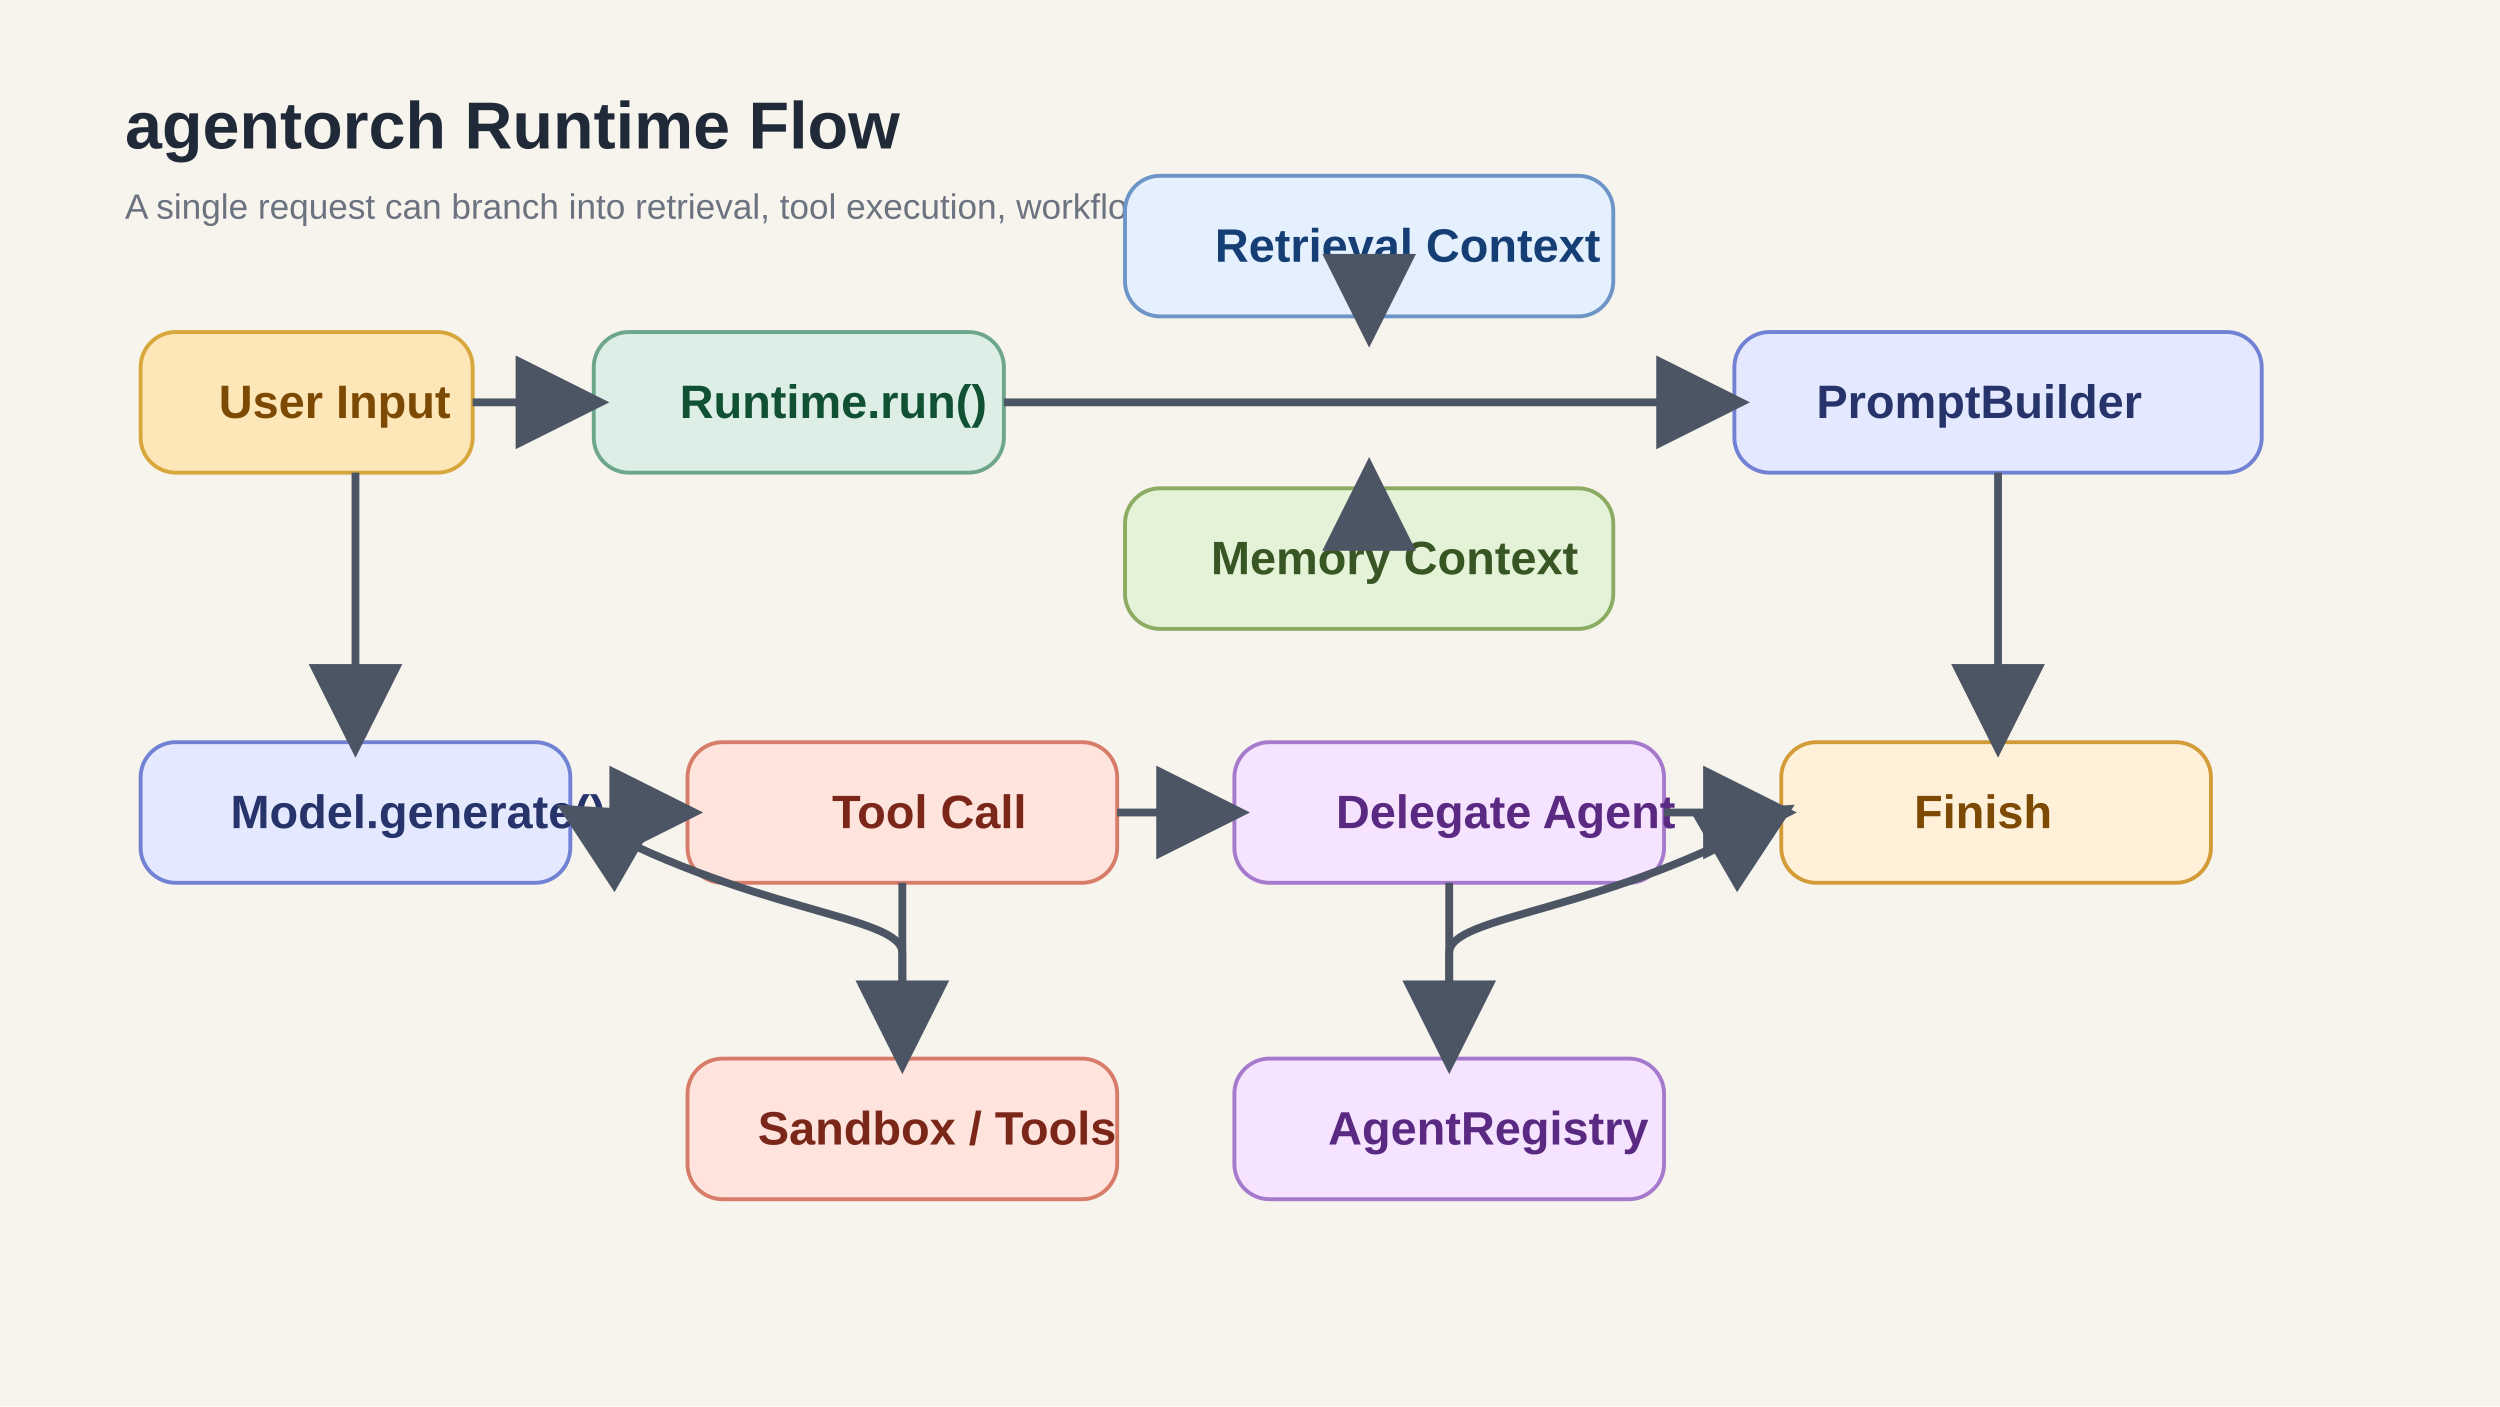
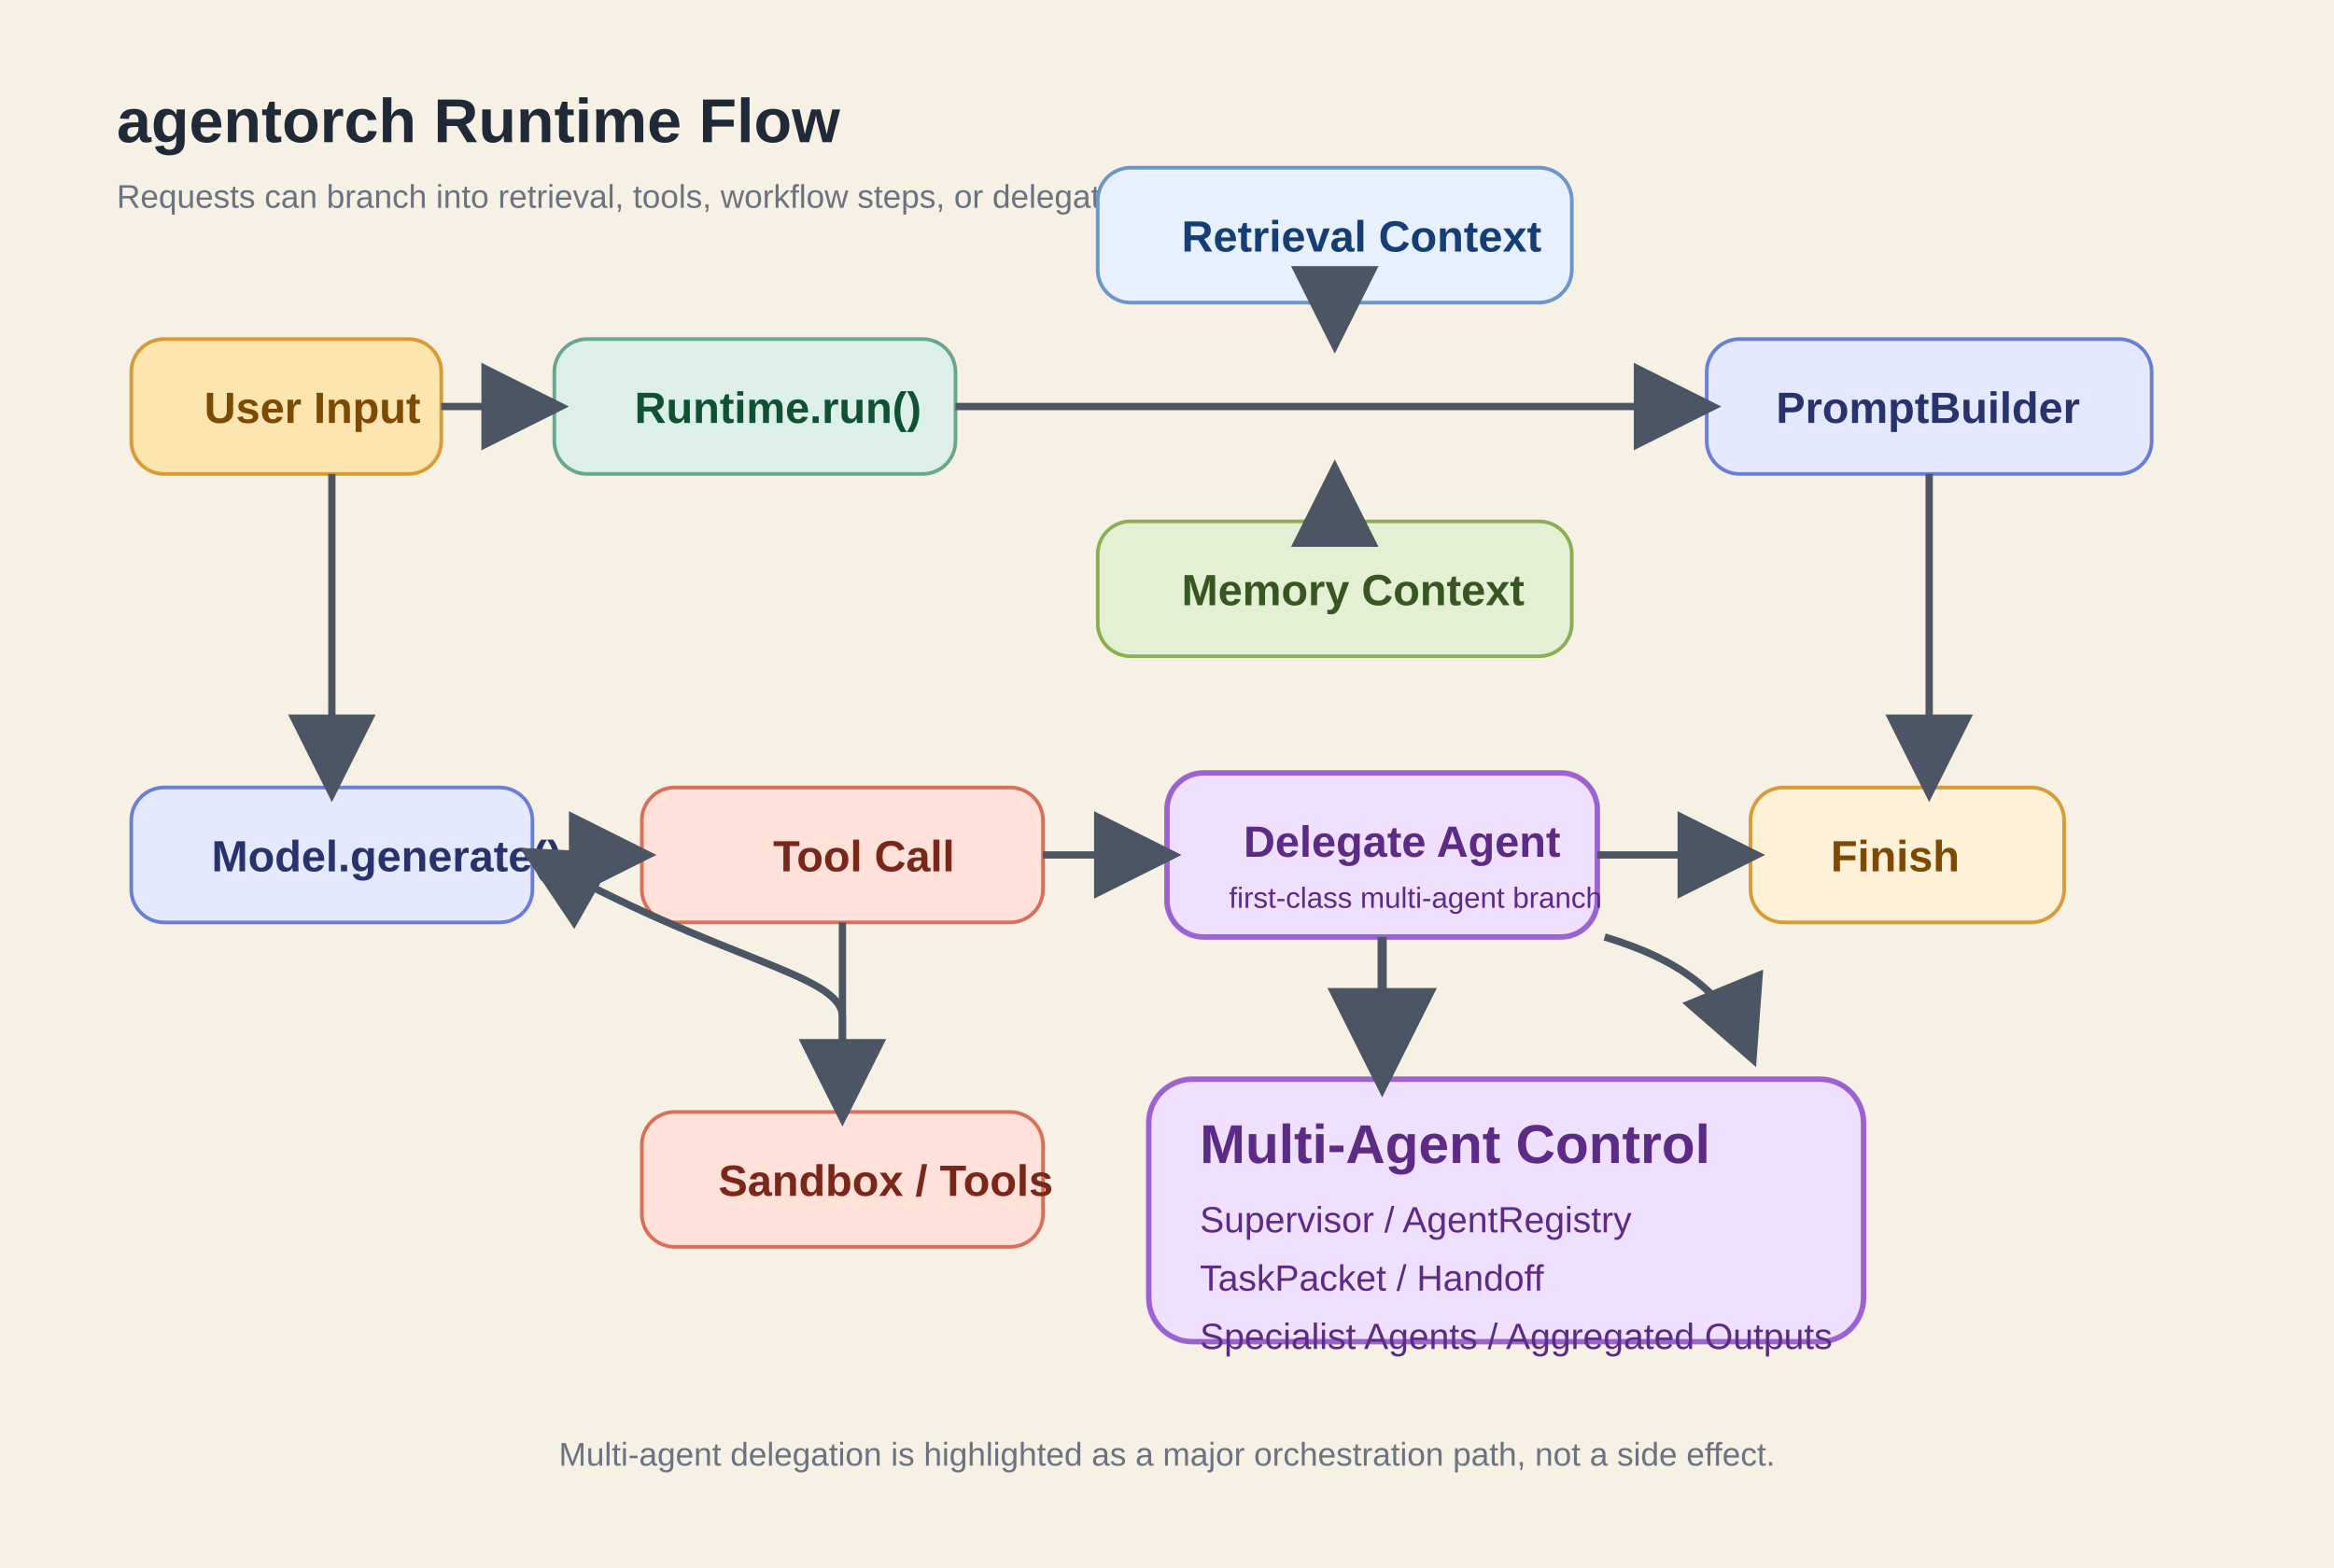
- <svg xmlns="http://www.w3.org/2000/svg" width="1280" height="720" viewBox="0 0 1280 720" fill="none">
-   <rect width="1280" height="720" fill="#F7F4ED" />
-   <text x="64" y="76" fill="#1F2937" font-family="Segoe UI, Arial, sans-serif" font-size="34" font-weight="700">agentorch Runtime Flow</text>
-   <text x="64" y="112" fill="#6B7280" font-family="Segoe UI, Arial, sans-serif" font-size="18">A single request can branch into retrieval, tool execution, workflow nodes, or delegated agents.</text>
+ <svg xmlns="http://www.w3.org/2000/svg" width="1280" height="860" viewBox="0 0 1280 860" fill="none">
+   <rect width="1280" height="860" fill="#F6F0E5" />
+   <text x="64" y="78" fill="#1F2937" font-family="Segoe UI, Arial, sans-serif" font-size="34" font-weight="700">
+     agentorch Runtime Flow
+   </text>
+   <text x="64" y="114" fill="#6B7280" font-family="Segoe UI, Arial, sans-serif" font-size="18">
+     Requests can branch into retrieval, tools, workflow steps, or delegated specialist agents.
+   </text>
  <defs>
    <marker id="arrow" markerWidth="12" markerHeight="12" refX="10" refY="6" orient="auto">
      <path d="M0 0L12 6L0 12V0Z" fill="#4B5563" />
    </marker>
  </defs>
-   <rect x="72" y="170" width="170" height="72" rx="18" fill="#FDE6B8" stroke="#D8A73C" stroke-width="2" />
-   <text x="112" y="214" fill="#7C4A03" font-family="Segoe UI, Arial, sans-serif" font-size="24" font-weight="700">User Input</text>
-   <rect x="304" y="170" width="210" height="72" rx="18" fill="#DDEEE7" stroke="#6EA68C" stroke-width="2" />
-   <text x="348" y="214" fill="#0F5132" font-family="Segoe UI, Arial, sans-serif" font-size="24" font-weight="700">Runtime.run()</text>
-   <rect x="576" y="90" width="250" height="72" rx="18" fill="#E5F0FF" stroke="#6D95C7" stroke-width="2" />
-   <text x="622" y="134" fill="#153E75" font-family="Segoe UI, Arial, sans-serif" font-size="24" font-weight="700">Retrieval Context</text>
-   <rect x="576" y="250" width="250" height="72" rx="18" fill="#E4F2D8" stroke="#8BAC62" stroke-width="2" />
-   <text x="620" y="294" fill="#375623" font-family="Segoe UI, Arial, sans-serif" font-size="24" font-weight="700">Memory Context</text>
-   <rect x="888" y="170" width="270" height="72" rx="18" fill="#E4E9FF" stroke="#7181D3" stroke-width="2" />
-   <text x="930" y="214" fill="#27346C" font-family="Segoe UI, Arial, sans-serif" font-size="24" font-weight="700">PromptBuilder</text>
-   <rect x="72" y="380" width="220" height="72" rx="18" fill="#E4E9FF" stroke="#7181D3" stroke-width="2" />
-   <text x="118" y="424" fill="#27346C" font-family="Segoe UI, Arial, sans-serif" font-size="24" font-weight="700">Model.generate()</text>
-   <rect x="352" y="380" width="220" height="72" rx="18" fill="#FFE4DE" stroke="#D77C69" stroke-width="2" />
-   <text x="426" y="424" fill="#7A271A" font-family="Segoe UI, Arial, sans-serif" font-size="24" font-weight="700">Tool Call</text>
-   <rect x="632" y="380" width="220" height="72" rx="18" fill="#F5E3FF" stroke="#A579CC" stroke-width="2" />
-   <text x="684" y="424" fill="#5A2A82" font-family="Segoe UI, Arial, sans-serif" font-size="24" font-weight="700">Delegate Agent</text>
-   <rect x="912" y="380" width="220" height="72" rx="18" fill="#FFF0D9" stroke="#D49B39" stroke-width="2" />
-   <text x="980" y="424" fill="#7C4A03" font-family="Segoe UI, Arial, sans-serif" font-size="24" font-weight="700">Finish</text>
-   <rect x="352" y="542" width="220" height="72" rx="18" fill="#FFE4DE" stroke="#D77C69" stroke-width="2" />
-   <text x="388" y="586" fill="#7A271A" font-family="Segoe UI, Arial, sans-serif" font-size="24" font-weight="700">Sandbox / Tools</text>
-   <rect x="632" y="542" width="220" height="72" rx="18" fill="#F5E3FF" stroke="#A579CC" stroke-width="2" />
-   <text x="680" y="586" fill="#5A2A82" font-family="Segoe UI, Arial, sans-serif" font-size="24" font-weight="700">AgentRegistry</text>
-   <path d="M242 206H304" stroke="#4B5563" stroke-width="4" marker-end="url(#arrow)" />
-   <path d="M514 206H888" stroke="#4B5563" stroke-width="4" marker-end="url(#arrow)" />
-   <path d="M701 162V170" stroke="#4B5563" stroke-width="4" />
-   <path d="M701 170V162" stroke="#4B5563" stroke-width="4" />
-   <path d="M701 162V162" stroke="#4B5563" stroke-width="4" />
-   <path d="M701 170V162" stroke="#4B5563" stroke-width="4" />
-   <path d="M701 162V170" stroke="#4B5563" stroke-width="4" marker-end="url(#arrow)" />
-   <path d="M701 250V242" stroke="#4B5563" stroke-width="4" marker-end="url(#arrow)" />
-   <path d="M1023 242V380" stroke="#4B5563" stroke-width="4" marker-end="url(#arrow)" />
-   <path d="M182 242V380" stroke="#4B5563" stroke-width="4" marker-end="url(#arrow)" />
-   <path d="M292 416H352" stroke="#4B5563" stroke-width="4" marker-end="url(#arrow)" />
-   <path d="M572 416H632" stroke="#4B5563" stroke-width="4" marker-end="url(#arrow)" />
-   <path d="M852 416H912" stroke="#4B5563" stroke-width="4" marker-end="url(#arrow)" />
-   <path d="M462 452V542" stroke="#4B5563" stroke-width="4" marker-end="url(#arrow)" />
-   <path d="M742 452V542" stroke="#4B5563" stroke-width="4" marker-end="url(#arrow)" />
-   <path d="M462 542V488C462 468 382 468 292 416" stroke="#4B5563" stroke-width="4" fill="none" marker-end="url(#arrow)" />
-   <path d="M742 542V488C742 468 822 468 912 416" stroke="#4B5563" stroke-width="4" fill="none" marker-end="url(#arrow)" />
+   <rect x="72" y="186" width="170" height="74" rx="18" fill="#FDE5B0" stroke="#D89B35" stroke-width="2" />
+   <text x="112" y="232" fill="#7C4A03" font-family="Segoe UI, Arial, sans-serif" font-size="24" font-weight="700">User Input</text>
+   <rect x="304" y="186" width="220" height="74" rx="18" fill="#DCEFE8" stroke="#69A78D" stroke-width="2" />
+   <text x="348" y="232" fill="#0F5132" font-family="Segoe UI, Arial, sans-serif" font-size="24" font-weight="700">Runtime.run()</text>
+   <rect x="602" y="92" width="260" height="74" rx="18" fill="#E7F0FF" stroke="#6B96C9" stroke-width="2" />
+   <text x="648" y="138" fill="#153E75" font-family="Segoe UI, Arial, sans-serif" font-size="24" font-weight="700">Retrieval Context</text>
+   <rect x="602" y="286" width="260" height="74" rx="18" fill="#E3F0D3" stroke="#8AAE56" stroke-width="2" />
+   <text x="648" y="332" fill="#375623" font-family="Segoe UI, Arial, sans-serif" font-size="24" font-weight="700">Memory Context</text>
+   <rect x="936" y="186" width="244" height="74" rx="18" fill="#E4E9FF" stroke="#6A7ED6" stroke-width="2" />
+   <text x="974" y="232" fill="#27346C" font-family="Segoe UI, Arial, sans-serif" font-size="24" font-weight="700">PromptBuilder</text>
+   <rect x="72" y="432" width="220" height="74" rx="18" fill="#E4E9FF" stroke="#6A7ED6" stroke-width="2" />
+   <text x="116" y="478" fill="#27346C" font-family="Segoe UI, Arial, sans-serif" font-size="24" font-weight="700">Model.generate()</text>
+   <rect x="352" y="432" width="220" height="74" rx="18" fill="#FFE1D9" stroke="#D86F58" stroke-width="2" />
+   <text x="424" y="478" fill="#7A271A" font-family="Segoe UI, Arial, sans-serif" font-size="24" font-weight="700">Tool Call</text>
+   <rect x="352" y="610" width="220" height="74" rx="18" fill="#FFE1D9" stroke="#D86F58" stroke-width="2" />
+   <text x="394" y="656" fill="#7A271A" font-family="Segoe UI, Arial, sans-serif" font-size="24" font-weight="700">Sandbox / Tools</text>
+   <rect x="640" y="424" width="236" height="90" rx="20" fill="#F0E0FF" stroke="#9B63D1" stroke-width="3" />
+   <text x="682" y="470" fill="#5B2B85" font-family="Segoe UI, Arial, sans-serif" font-size="24" font-weight="700">Delegate Agent</text>
+   <text x="674" y="498" fill="#5B2B85" font-family="Segoe UI, Arial, sans-serif" font-size="16">first-class multi-agent branch</text>
+   <rect x="630" y="592" width="392" height="144" rx="24" fill="#F0E0FF" stroke="#9B63D1" stroke-width="3" />
+   <text x="658" y="638" fill="#5B2B85" font-family="Segoe UI, Arial, sans-serif" font-size="30" font-weight="700">Multi-Agent Control</text>
+   <text x="658" y="676" fill="#5B2B85" font-family="Segoe UI, Arial, sans-serif" font-size="20">Supervisor / AgentRegistry</text>
+   <text x="658" y="708" fill="#5B2B85" font-family="Segoe UI, Arial, sans-serif" font-size="20">TaskPacket / Handoff</text>
+   <text x="658" y="740" fill="#5B2B85" font-family="Segoe UI, Arial, sans-serif" font-size="20">Specialist Agents / Aggregated Outputs</text>
+   <rect x="960" y="432" width="172" height="74" rx="18" fill="#FFF0D8" stroke="#D89B35" stroke-width="2" />
+   <text x="1004" y="478" fill="#7C4A03" font-family="Segoe UI, Arial, sans-serif" font-size="24" font-weight="700">Finish</text>
+   <path d="M242 223H304" stroke="#4B5563" stroke-width="4" marker-end="url(#arrow)" />
+   <path d="M524 223H936" stroke="#4B5563" stroke-width="4" marker-end="url(#arrow)" />
+   <path d="M732 166V186" stroke="#4B5563" stroke-width="4" marker-end="url(#arrow)" />
+   <path d="M732 286V260" stroke="#4B5563" stroke-width="4" marker-end="url(#arrow)" />
+   <path d="M182 260V432" stroke="#4B5563" stroke-width="4" marker-end="url(#arrow)" />
+   <path d="M1058 260V432" stroke="#4B5563" stroke-width="4" marker-end="url(#arrow)" />
+   <path d="M292 469H352" stroke="#4B5563" stroke-width="4" marker-end="url(#arrow)" />
+   <path d="M572 469H640" stroke="#4B5563" stroke-width="4" marker-end="url(#arrow)" />
+   <path d="M876 469H960" stroke="#4B5563" stroke-width="4" marker-end="url(#arrow)" />
+   <path d="M462 506V610" stroke="#4B5563" stroke-width="4" marker-end="url(#arrow)" />
+   <path d="M758 514V592" stroke="#4B5563" stroke-width="5" marker-end="url(#arrow)" />
+   <path d="M462 610V558C462 534 396 528 292 469" stroke="#4B5563" stroke-width="4" fill="none" marker-end="url(#arrow)" />
+   <path d="M880 514C920 526 946 544 960 578" stroke="#4B5563" stroke-width="4" fill="none" marker-end="url(#arrow)" />
+   <text x="640" y="804" fill="#6B7280" font-family="Segoe UI, Arial, sans-serif" font-size="18" text-anchor="middle">
+     Multi-agent delegation is highlighted as a major orchestration path, not a side effect.
+   </text>
</svg>
